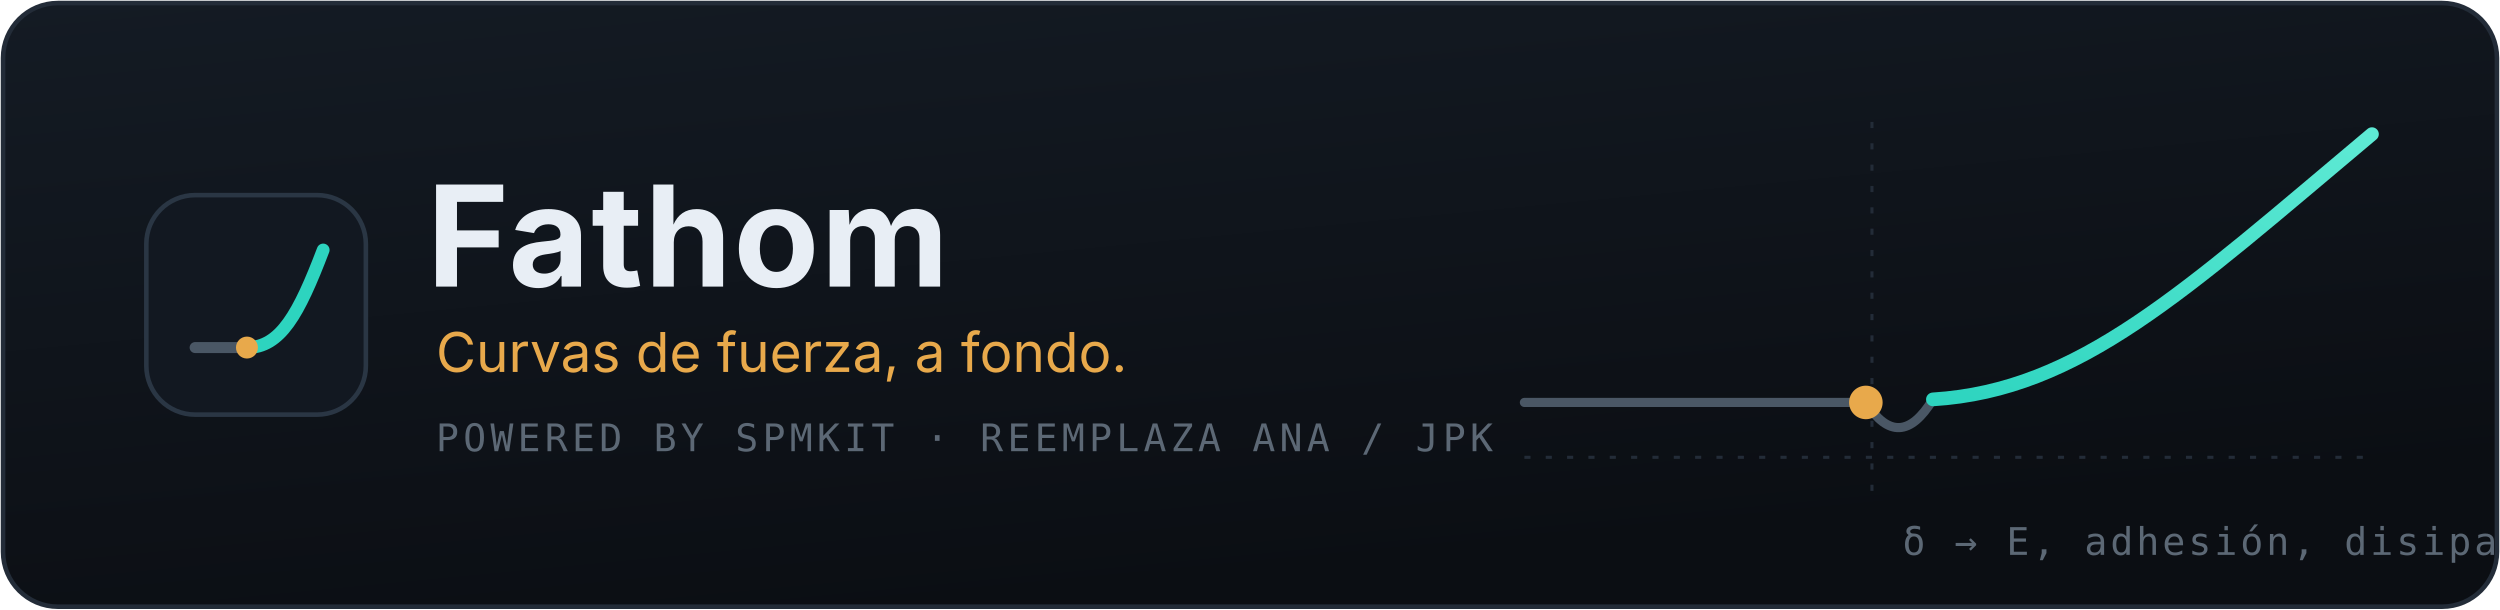
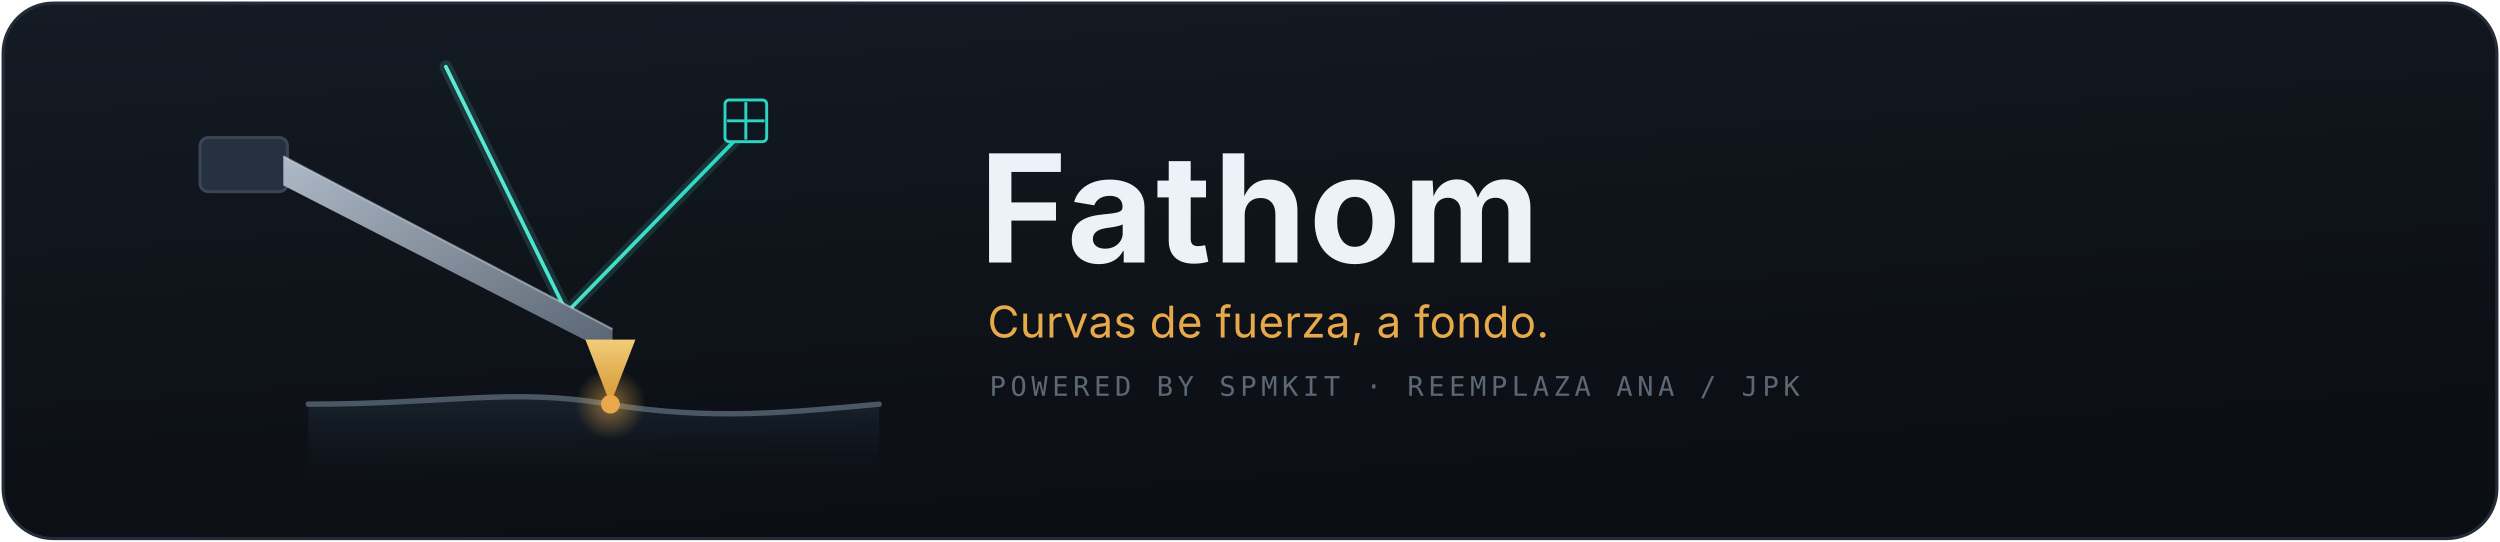
- <svg xmlns="http://www.w3.org/2000/svg" viewBox="0 0 820 200" role="img" aria-label="Fathom — curvas de fuerza, a fondo">
+ <svg xmlns="http://www.w3.org/2000/svg" viewBox="0 0 1200 260" role="img" aria-label="Fathom — powered by spmkit">
  <defs>
-     <linearGradient id="fbg" x1="0" y1="0" x2="0.4" y2="1">
+     <linearGradient id="bg" x1="0" y1="0" x2="0.35" y2="1">
      <stop offset="0" stop-color="#141B24" />
      <stop offset="1" stop-color="#0B0E13" />
    </linearGradient>
-     <linearGradient id="fcurve" x1="0" y1="1" x2="1" y2="0">
-       <stop offset="0" stop-color="#2DD4BF" />
-       <stop offset="1" stop-color="#5EEAD4" />
+     <linearGradient id="metal" x1="0" y1="0" x2="1" y2="1">
+       <stop offset="0" stop-color="#AEB9C7" />
+       <stop offset="1" stop-color="#586472" />
    </linearGradient>
+     <linearGradient id="gold" x1="0" y1="0" x2="0" y2="1">
+       <stop offset="0" stop-color="#F2CC7A" />
+       <stop offset="1" stop-color="#D2942F" />
+     </linearGradient>
+     <linearGradient id="laser" x1="0" y1="0" x2="1" y2="0">
+       <stop offset="0" stop-color="#5EEAD4" />
+       <stop offset="1" stop-color="#2DD4BF" />
+     </linearGradient>
+     <linearGradient id="depth" x1="0" y1="0" x2="0" y2="1">
+       <stop offset="0" stop-color="#1A2430" stop-opacity="0.9" />
+       <stop offset="1" stop-color="#0B0E13" stop-opacity="0" />
+     </linearGradient>
+     <radialGradient id="glow" cx="0.5" cy="0.5" r="0.5">
+       <stop offset="0" stop-color="#E8A94B" stop-opacity="0.55" />
+       <stop offset="1" stop-color="#E8A94B" stop-opacity="0" />
+     </radialGradient>
  </defs>
-   <rect x="1" y="1" width="818" height="198" rx="18" fill="url(#fbg)" stroke="#232C38" stroke-width="1.5" />
-   <g font-family="'SF Mono','JetBrains Mono','Menlo',monospace">
-     <line x1="500" y1="150" x2="778" y2="150" stroke="#232C38" stroke-width="1" stroke-dasharray="2 5" />
-     <line x1="614" y1="40" x2="614" y2="164" stroke="#232C38" stroke-width="1" stroke-dasharray="2 5" />
-     <path d="M500 132 H612" fill="none" stroke="#4A5765" stroke-width="3" stroke-linecap="round" />
-     <path d="M612 132 q11 17 22 -1" fill="none" stroke="#4A5765" stroke-width="3" stroke-linecap="round" />
-     <path d="M634 131 C 682 128 716 96 778 44" fill="none" stroke="url(#fcurve)" stroke-width="4.5" stroke-linecap="round" />
-     <circle cx="612" cy="132" r="5.5" fill="#E8A94B" />
-     <text x="624" y="182" font-size="12.5" fill="#5C6875" letter-spacing="1">δ  →  E,  adhesión,  disipación</text>
+   <rect x="1.5" y="1.5" width="1197" height="257" rx="24" fill="url(#bg)" stroke="#232C38" stroke-width="1.5" />
+   <g transform="translate(96,32)">
+     <path d="M52 162 C118 162 150 154 196 162 C246 170 282 166 326 162 L326 210 L52 210 Z" fill="url(#depth)" />
+     <path d="M52 162 C118 162 150 154 196 162 C246 170 282 166 326 162" fill="none" stroke="#4A5765" stroke-width="2.6" stroke-linecap="round" />
+     <path d="M118 0 L176 118 L262 30" fill="none" stroke="url(#laser)" stroke-width="6" stroke-linecap="round" opacity="0.15" />
+     <path d="M118 0 L176 118 L262 30" fill="none" stroke="url(#laser)" stroke-width="1.8" stroke-linecap="round" />
+     <g transform="translate(252,16)" stroke="#2DD4BF" stroke-width="1.4" fill="none">
+       <rect x="0" y="0" width="20" height="20" rx="2" fill="#0E1620" />
+       <line x1="10" y1="1" x2="10" y2="19" />
+       <line x1="1" y1="10" x2="19" y2="10" />
+     </g>
+     <rect x="0" y="34" width="42" height="26" rx="4" fill="#263140" stroke="#3A4655" stroke-width="1.4" />
+     <path d="M40 43 L198 126 L198 138 L40 57 Z" fill="url(#metal)" />
+     <path d="M40 43 L198 126" fill="none" stroke="#D7DEE7" stroke-width="1" opacity="0.5" />
+     <path d="M185 131 L209 131 L197 162 Z" fill="url(#gold)" />
+     <circle cx="197" cy="162" r="17" fill="url(#glow)" />
+     <circle cx="197" cy="162" r="4.5" fill="#E8A94B" />
  </g>
-   <g transform="translate(48,64)">
-     <rect x="0" y="0" width="72" height="72" rx="16" fill="#121821" stroke="#2A3644" stroke-width="1.5" />
-     <path d="M16 50 H33" stroke="#4A5765" stroke-width="3.6" stroke-linecap="round" fill="none" />
-     <path d="M33 50 C44 50 50 39 58 18" stroke="#2DD4BF" stroke-width="4.2" stroke-linecap="round" fill="none" />
-     <circle cx="33" cy="50" r="3.6" fill="#E8A94B" />
-   </g>
-   <g font-family="-apple-system,'Segoe UI','Inter',system-ui,sans-serif">
-     <text x="140" y="94" font-size="46" font-weight="700" fill="#E8EEF5" letter-spacing="0.5">Fathom</text>
-     <text x="143" y="122" font-size="18" fill="#E8A94B">Curvas de fuerza, a fondo.</text>
-     <text x="143" y="148" font-size="12.5" fill="#5C6875" letter-spacing="1.4" font-family="'SF Mono','Menlo',monospace">POWERED BY SPMKIT · REEMPLAZA ANA / JPK</text>
+   <g font-family="-apple-system,'Segoe UI','Inter','Helvetica Neue',system-ui,sans-serif">
+     <text x="470" y="126" font-size="72" font-weight="700" fill="#EDF2F8" letter-spacing="1">Fathom</text>
+     <text x="474" y="162" font-size="21" fill="#E8A94B" letter-spacing="0.2">Curvas de fuerza, a fondo.</text>
+     <text x="475" y="190" font-size="13" fill="#5C6875" letter-spacing="2.2" font-family="'SF Mono','JetBrains Mono','Menlo',monospace">POWERED BY SPMKIT · REEMPLAZA ANA / JPK</text>
  </g>
</svg>
